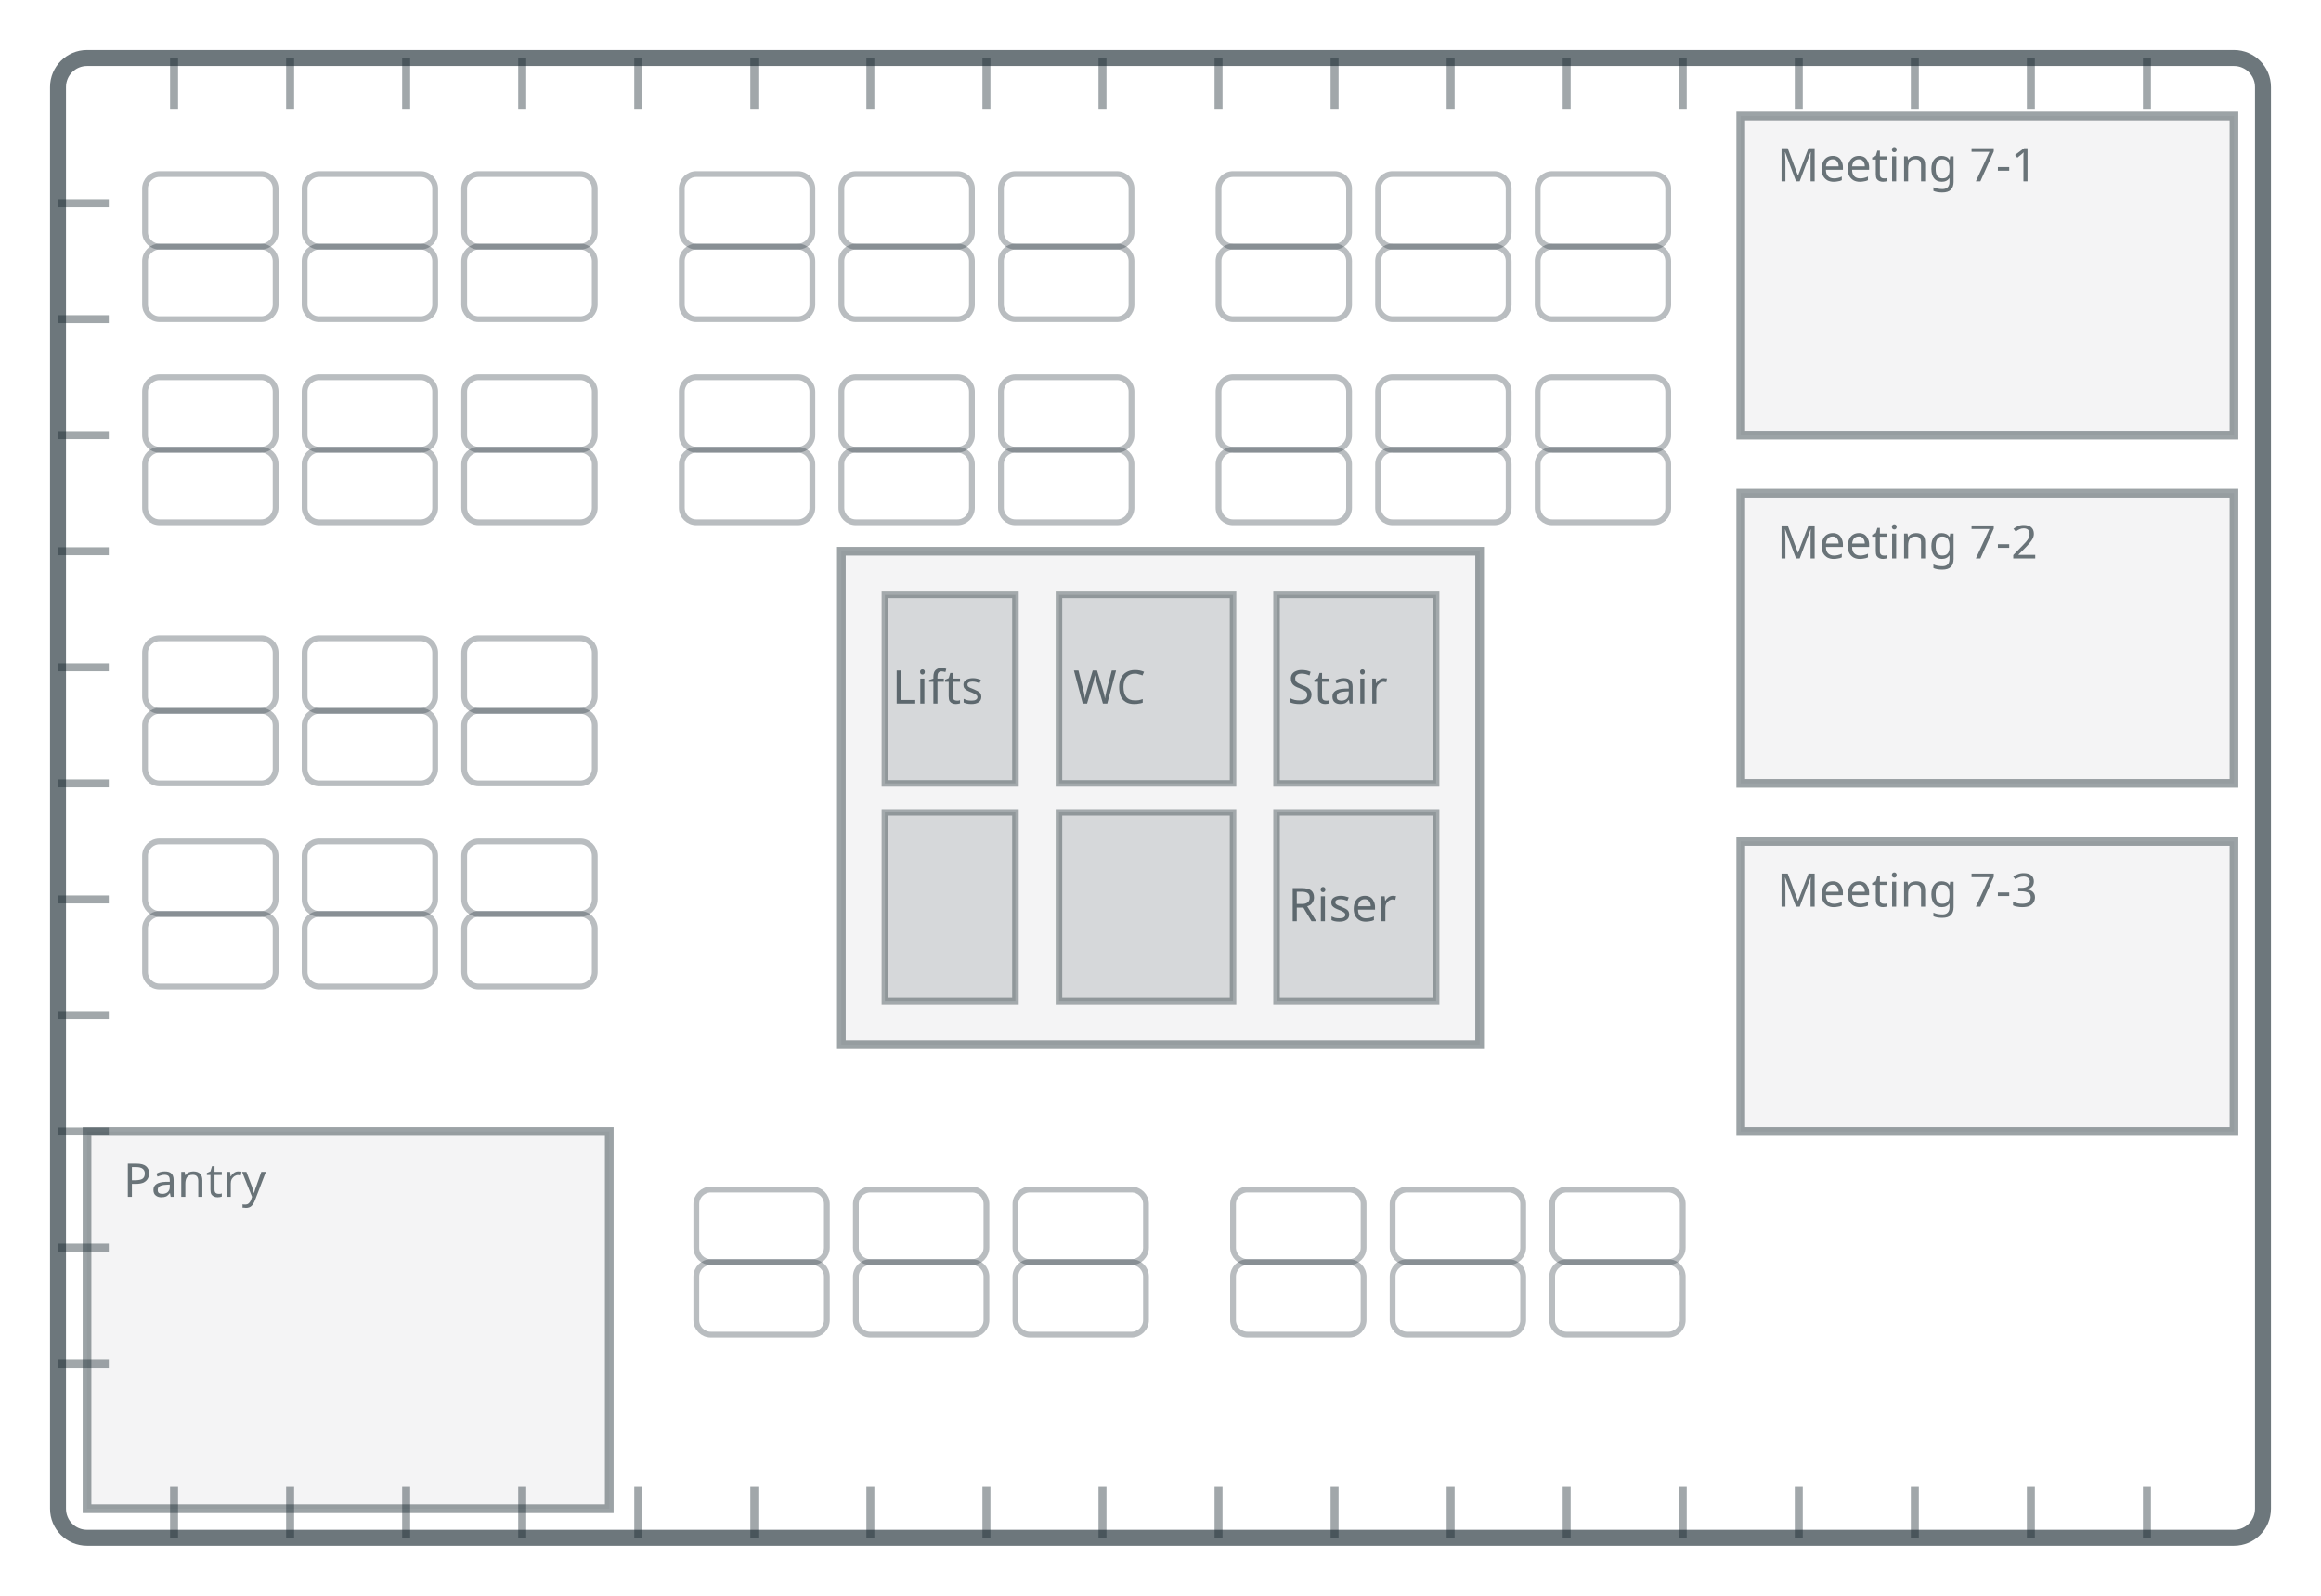
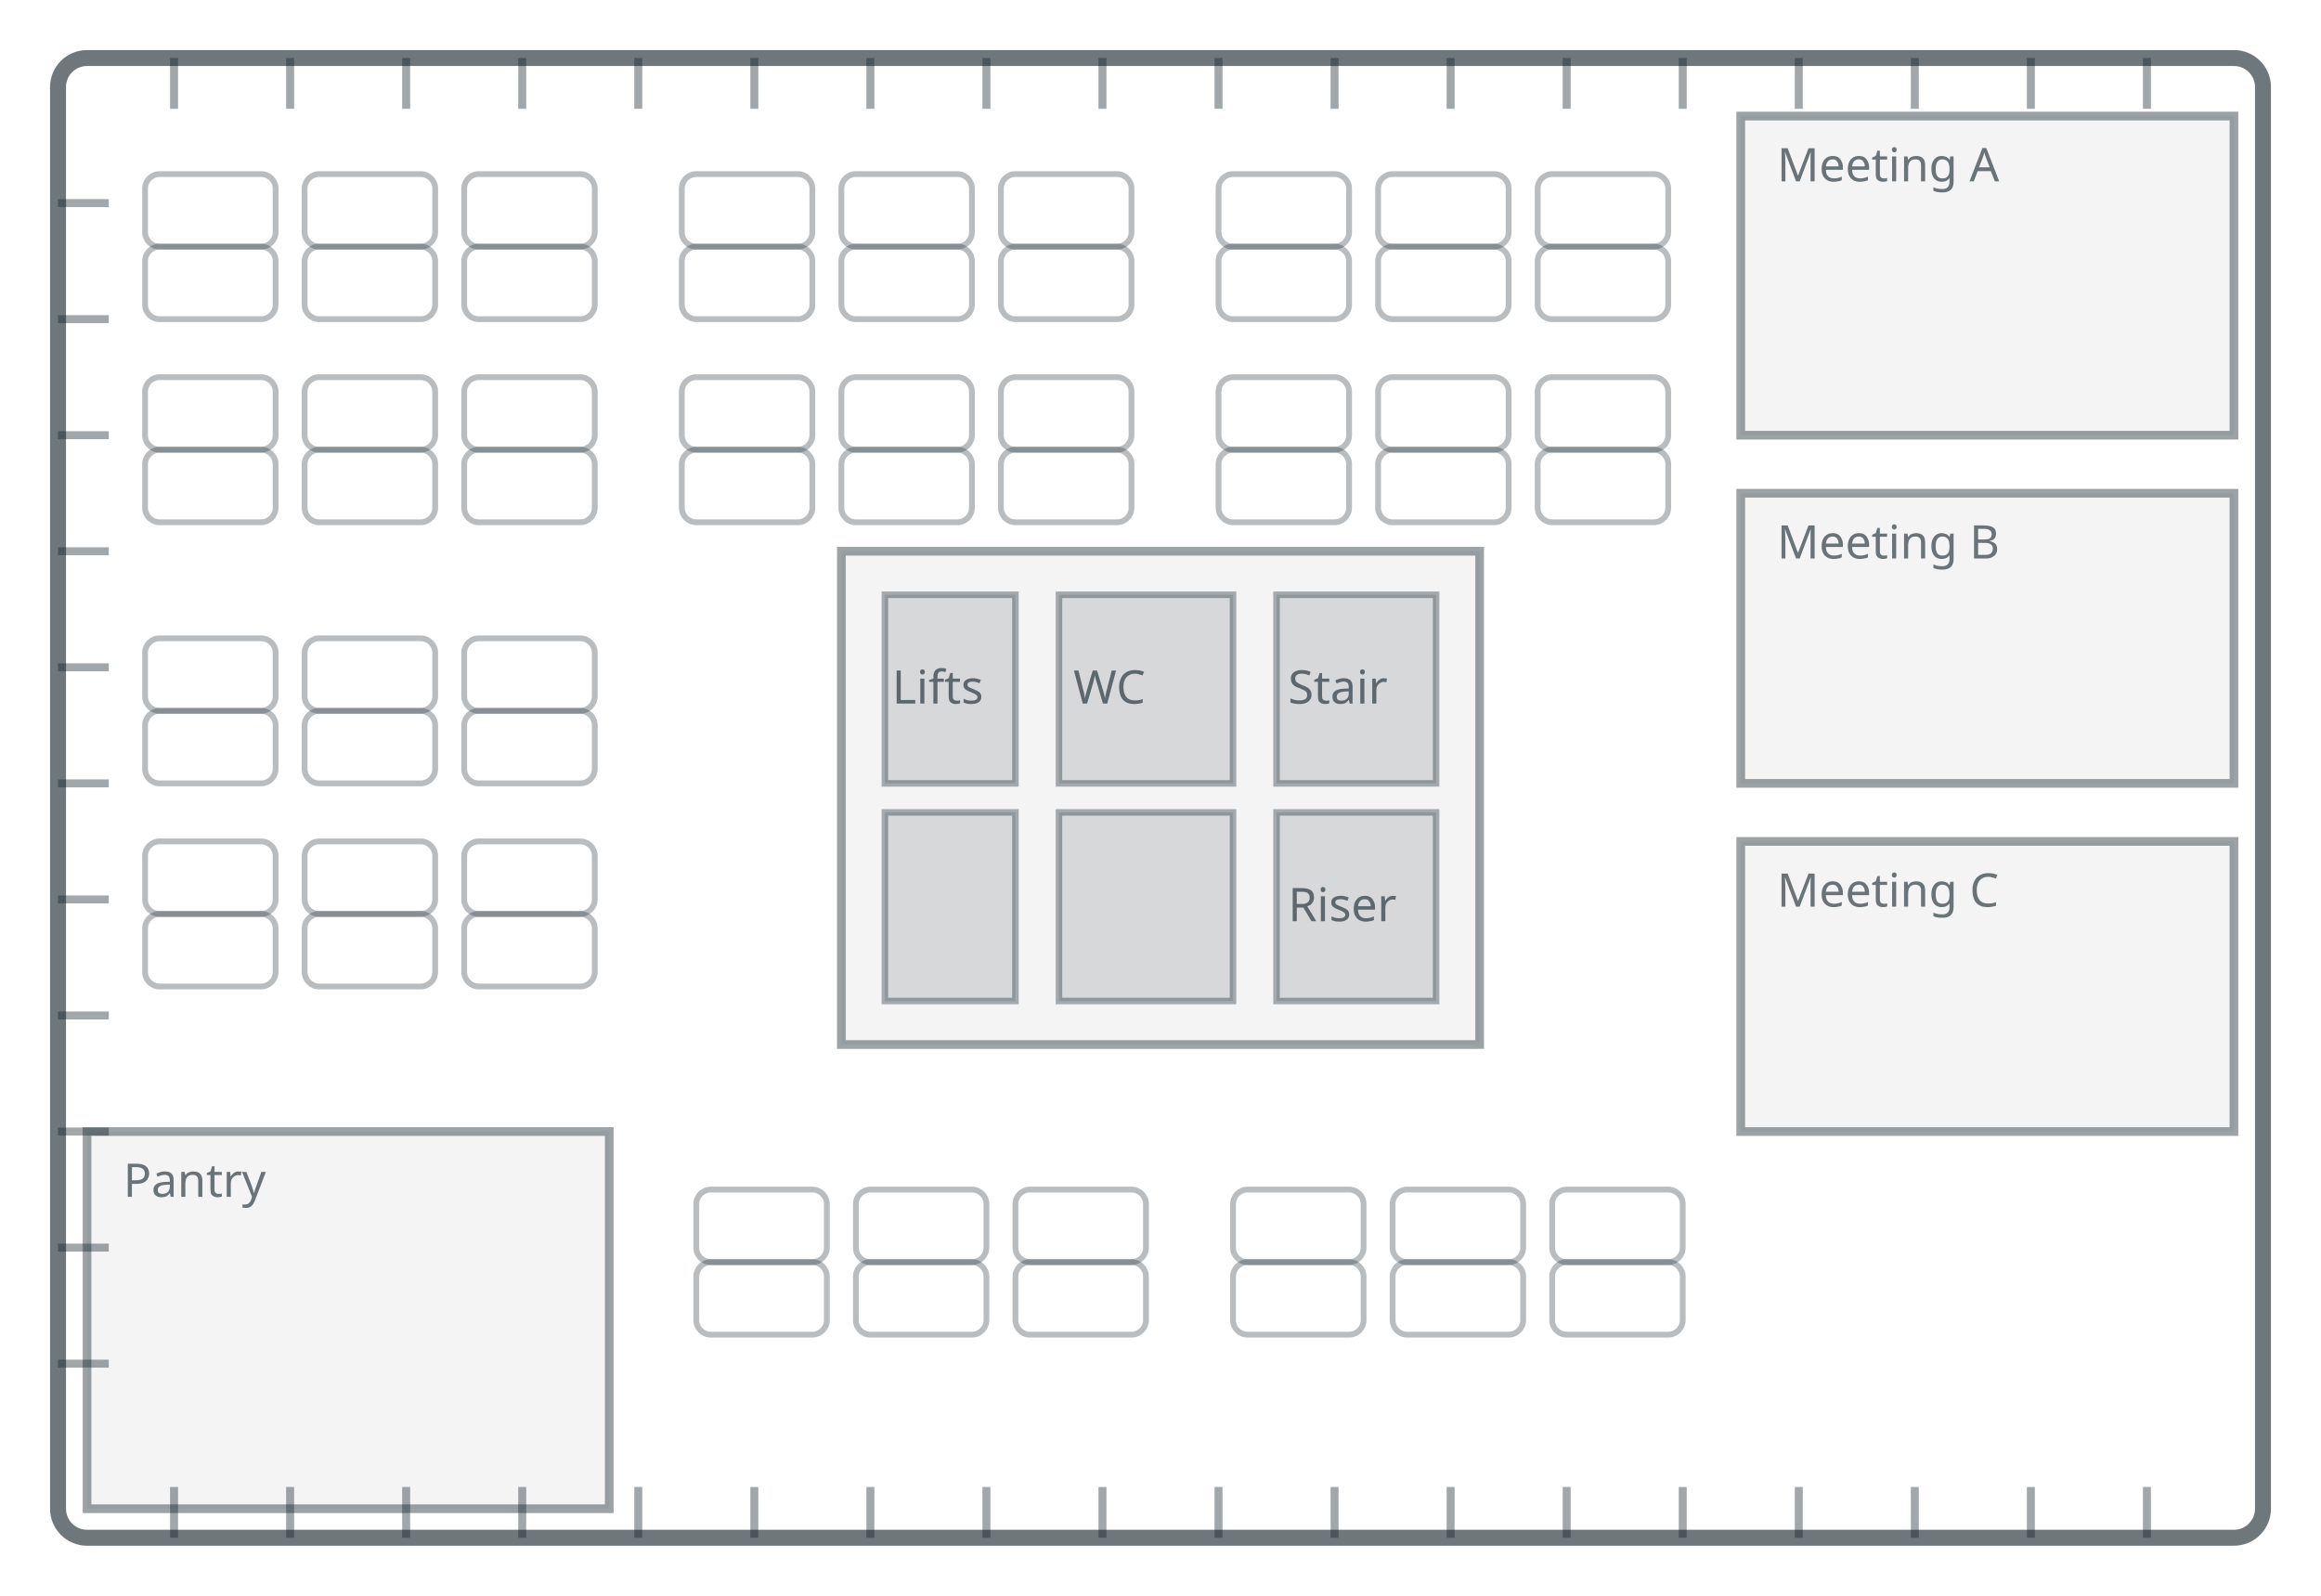
<svg xmlns="http://www.w3.org/2000/svg" viewBox="0 0 160 110" preserveAspectRatio="none">
  <style>
.shell{fill:none;stroke:#14242C;stroke-opacity:.62;stroke-width:1.1}
.room{fill:#14242C;fill-opacity:.05;stroke:#14242C;stroke-opacity:.42;stroke-width:.6}
.fix{fill:#14242C;fill-opacity:.13;stroke:#14242C;stroke-opacity:.36;stroke-width:.45}
.desk{fill:none;stroke:#14242C;stroke-opacity:.30;stroke-width:.4}
.mull{stroke:#14242C;stroke-opacity:.40;stroke-width:.55}
text{fill:#14242C;fill-opacity:.62;font-size:3.2px;font-family:sans-serif;font-weight:500}
</style>
  <rect class="shell" x="4" y="4" width="152" height="102" rx="2" />
  <line class="mull" x1="12" y1="4" x2="12" y2="7.5" />
  <line class="mull" x1="12" y1="106" x2="12" y2="102.5" />
  <line class="mull" x1="20" y1="4" x2="20" y2="7.5" />
  <line class="mull" x1="20" y1="106" x2="20" y2="102.5" />
  <line class="mull" x1="28" y1="4" x2="28" y2="7.5" />
  <line class="mull" x1="28" y1="106" x2="28" y2="102.5" />
  <line class="mull" x1="36" y1="4" x2="36" y2="7.5" />
  <line class="mull" x1="36" y1="106" x2="36" y2="102.5" />
  <line class="mull" x1="44" y1="4" x2="44" y2="7.5" />
  <line class="mull" x1="44" y1="106" x2="44" y2="102.5" />
  <line class="mull" x1="52" y1="4" x2="52" y2="7.5" />
  <line class="mull" x1="52" y1="106" x2="52" y2="102.5" />
  <line class="mull" x1="60" y1="4" x2="60" y2="7.5" />
  <line class="mull" x1="60" y1="106" x2="60" y2="102.5" />
  <line class="mull" x1="68" y1="4" x2="68" y2="7.5" />
  <line class="mull" x1="68" y1="106" x2="68" y2="102.5" />
  <line class="mull" x1="76" y1="4" x2="76" y2="7.5" />
  <line class="mull" x1="76" y1="106" x2="76" y2="102.5" />
  <line class="mull" x1="84" y1="4" x2="84" y2="7.5" />
  <line class="mull" x1="84" y1="106" x2="84" y2="102.5" />
  <line class="mull" x1="92" y1="4" x2="92" y2="7.5" />
  <line class="mull" x1="92" y1="106" x2="92" y2="102.5" />
  <line class="mull" x1="100" y1="4" x2="100" y2="7.5" />
  <line class="mull" x1="100" y1="106" x2="100" y2="102.5" />
  <line class="mull" x1="108" y1="4" x2="108" y2="7.5" />
  <line class="mull" x1="108" y1="106" x2="108" y2="102.5" />
  <line class="mull" x1="116" y1="4" x2="116" y2="7.5" />
  <line class="mull" x1="116" y1="106" x2="116" y2="102.5" />
  <line class="mull" x1="124" y1="4" x2="124" y2="7.5" />
  <line class="mull" x1="124" y1="106" x2="124" y2="102.5" />
  <line class="mull" x1="132" y1="4" x2="132" y2="7.5" />
  <line class="mull" x1="132" y1="106" x2="132" y2="102.5" />
  <line class="mull" x1="140" y1="4" x2="140" y2="7.5" />
  <line class="mull" x1="140" y1="106" x2="140" y2="102.5" />
  <line class="mull" x1="148" y1="4" x2="148" y2="7.5" />
  <line class="mull" x1="148" y1="106" x2="148" y2="102.5" />
  <line class="mull" x1="4" y1="14" x2="7.5" y2="14" />
  <line class="mull" x1="4" y1="22" x2="7.5" y2="22" />
  <line class="mull" x1="4" y1="30" x2="7.5" y2="30" />
  <line class="mull" x1="4" y1="38" x2="7.5" y2="38" />
  <line class="mull" x1="4" y1="46" x2="7.5" y2="46" />
  <line class="mull" x1="4" y1="54" x2="7.5" y2="54" />
  <line class="mull" x1="4" y1="62" x2="7.5" y2="62" />
  <line class="mull" x1="4" y1="70" x2="7.5" y2="70" />
  <line class="mull" x1="4" y1="78" x2="7.5" y2="78" />
  <line class="mull" x1="4" y1="86" x2="7.5" y2="86" />
  <line class="mull" x1="4" y1="94" x2="7.5" y2="94" />
  <rect class="room" x="58" y="38" width="44" height="34" />
  <rect class="fix" x="61" y="41" width="9" height="13" />
  <rect class="fix" x="61" y="56" width="9" height="13" />
  <rect class="fix" x="73" y="41" width="12" height="13" />
  <rect class="fix" x="73" y="56" width="12" height="13" />
  <rect class="fix" x="88" y="41" width="11" height="13" />
  <rect class="fix" x="88" y="56" width="11" height="13" />
  <text x="61.5" y="48.5">Lifts</text>
  <text x="74" y="48.5">WC</text>
  <text x="88.8" y="48.5">Stair</text>
  <text x="88.8" y="63.5">Riser</text>
  <rect class="room" x="120" y="8" width="34" height="22" />
  <rect class="room" x="120" y="34" width="34" height="20" />
  <rect class="room" x="120" y="58" width="34" height="20" />
-   <text x="122.5" y="12.5">Meeting 7-1</text>
-   <text x="122.5" y="38.5">Meeting 7-2</text>
-   <text x="122.5" y="62.5">Meeting 7-3</text>
+   <text x="122.5" y="12.5">Meeting A</text>
+   <text x="122.5" y="38.5">Meeting B</text>
+   <text x="122.5" y="62.5">Meeting C</text>
  <rect class="room" x="6" y="78" width="36" height="26" />
  <text x="8.5" y="82.5">Pantry</text>
  <rect class="desk" x="10" y="12" width="9" height="5" rx="1" />
  <rect class="desk" x="10" y="17" width="9" height="5" rx="1" />
  <rect class="desk" x="21" y="12" width="9" height="5" rx="1" />
  <rect class="desk" x="21" y="17" width="9" height="5" rx="1" />
  <rect class="desk" x="32" y="12" width="9" height="5" rx="1" />
  <rect class="desk" x="32" y="17" width="9" height="5" rx="1" />
  <rect class="desk" x="47" y="12" width="9" height="5" rx="1" />
  <rect class="desk" x="47" y="17" width="9" height="5" rx="1" />
  <rect class="desk" x="58" y="12" width="9" height="5" rx="1" />
  <rect class="desk" x="58" y="17" width="9" height="5" rx="1" />
  <rect class="desk" x="69" y="12" width="9" height="5" rx="1" />
  <rect class="desk" x="69" y="17" width="9" height="5" rx="1" />
  <rect class="desk" x="84" y="12" width="9" height="5" rx="1" />
  <rect class="desk" x="84" y="17" width="9" height="5" rx="1" />
  <rect class="desk" x="95" y="12" width="9" height="5" rx="1" />
  <rect class="desk" x="95" y="17" width="9" height="5" rx="1" />
  <rect class="desk" x="106" y="12" width="9" height="5" rx="1" />
  <rect class="desk" x="106" y="17" width="9" height="5" rx="1" />
  <rect class="desk" x="10" y="26" width="9" height="5" rx="1" />
  <rect class="desk" x="10" y="31" width="9" height="5" rx="1" />
  <rect class="desk" x="21" y="26" width="9" height="5" rx="1" />
  <rect class="desk" x="21" y="31" width="9" height="5" rx="1" />
  <rect class="desk" x="32" y="26" width="9" height="5" rx="1" />
  <rect class="desk" x="32" y="31" width="9" height="5" rx="1" />
  <rect class="desk" x="47" y="26" width="9" height="5" rx="1" />
  <rect class="desk" x="47" y="31" width="9" height="5" rx="1" />
  <rect class="desk" x="58" y="26" width="9" height="5" rx="1" />
  <rect class="desk" x="58" y="31" width="9" height="5" rx="1" />
  <rect class="desk" x="69" y="26" width="9" height="5" rx="1" />
  <rect class="desk" x="69" y="31" width="9" height="5" rx="1" />
  <rect class="desk" x="84" y="26" width="9" height="5" rx="1" />
  <rect class="desk" x="84" y="31" width="9" height="5" rx="1" />
  <rect class="desk" x="95" y="26" width="9" height="5" rx="1" />
  <rect class="desk" x="95" y="31" width="9" height="5" rx="1" />
  <rect class="desk" x="106" y="26" width="9" height="5" rx="1" />
  <rect class="desk" x="106" y="31" width="9" height="5" rx="1" />
  <rect class="desk" x="48" y="82" width="9" height="5" rx="1" />
  <rect class="desk" x="48" y="87" width="9" height="5" rx="1" />
  <rect class="desk" x="59" y="82" width="9" height="5" rx="1" />
  <rect class="desk" x="59" y="87" width="9" height="5" rx="1" />
  <rect class="desk" x="70" y="82" width="9" height="5" rx="1" />
  <rect class="desk" x="70" y="87" width="9" height="5" rx="1" />
  <rect class="desk" x="85" y="82" width="9" height="5" rx="1" />
  <rect class="desk" x="85" y="87" width="9" height="5" rx="1" />
  <rect class="desk" x="96" y="82" width="9" height="5" rx="1" />
  <rect class="desk" x="96" y="87" width="9" height="5" rx="1" />
  <rect class="desk" x="107" y="82" width="9" height="5" rx="1" />
  <rect class="desk" x="107" y="87" width="9" height="5" rx="1" />
  <rect class="desk" x="10" y="44" width="9" height="5" rx="1" />
  <rect class="desk" x="10" y="49" width="9" height="5" rx="1" />
  <rect class="desk" x="21" y="44" width="9" height="5" rx="1" />
  <rect class="desk" x="21" y="49" width="9" height="5" rx="1" />
  <rect class="desk" x="32" y="44" width="9" height="5" rx="1" />
  <rect class="desk" x="32" y="49" width="9" height="5" rx="1" />
  <rect class="desk" x="10" y="58" width="9" height="5" rx="1" />
  <rect class="desk" x="10" y="63" width="9" height="5" rx="1" />
  <rect class="desk" x="21" y="58" width="9" height="5" rx="1" />
  <rect class="desk" x="21" y="63" width="9" height="5" rx="1" />
  <rect class="desk" x="32" y="58" width="9" height="5" rx="1" />
  <rect class="desk" x="32" y="63" width="9" height="5" rx="1" />
</svg>
